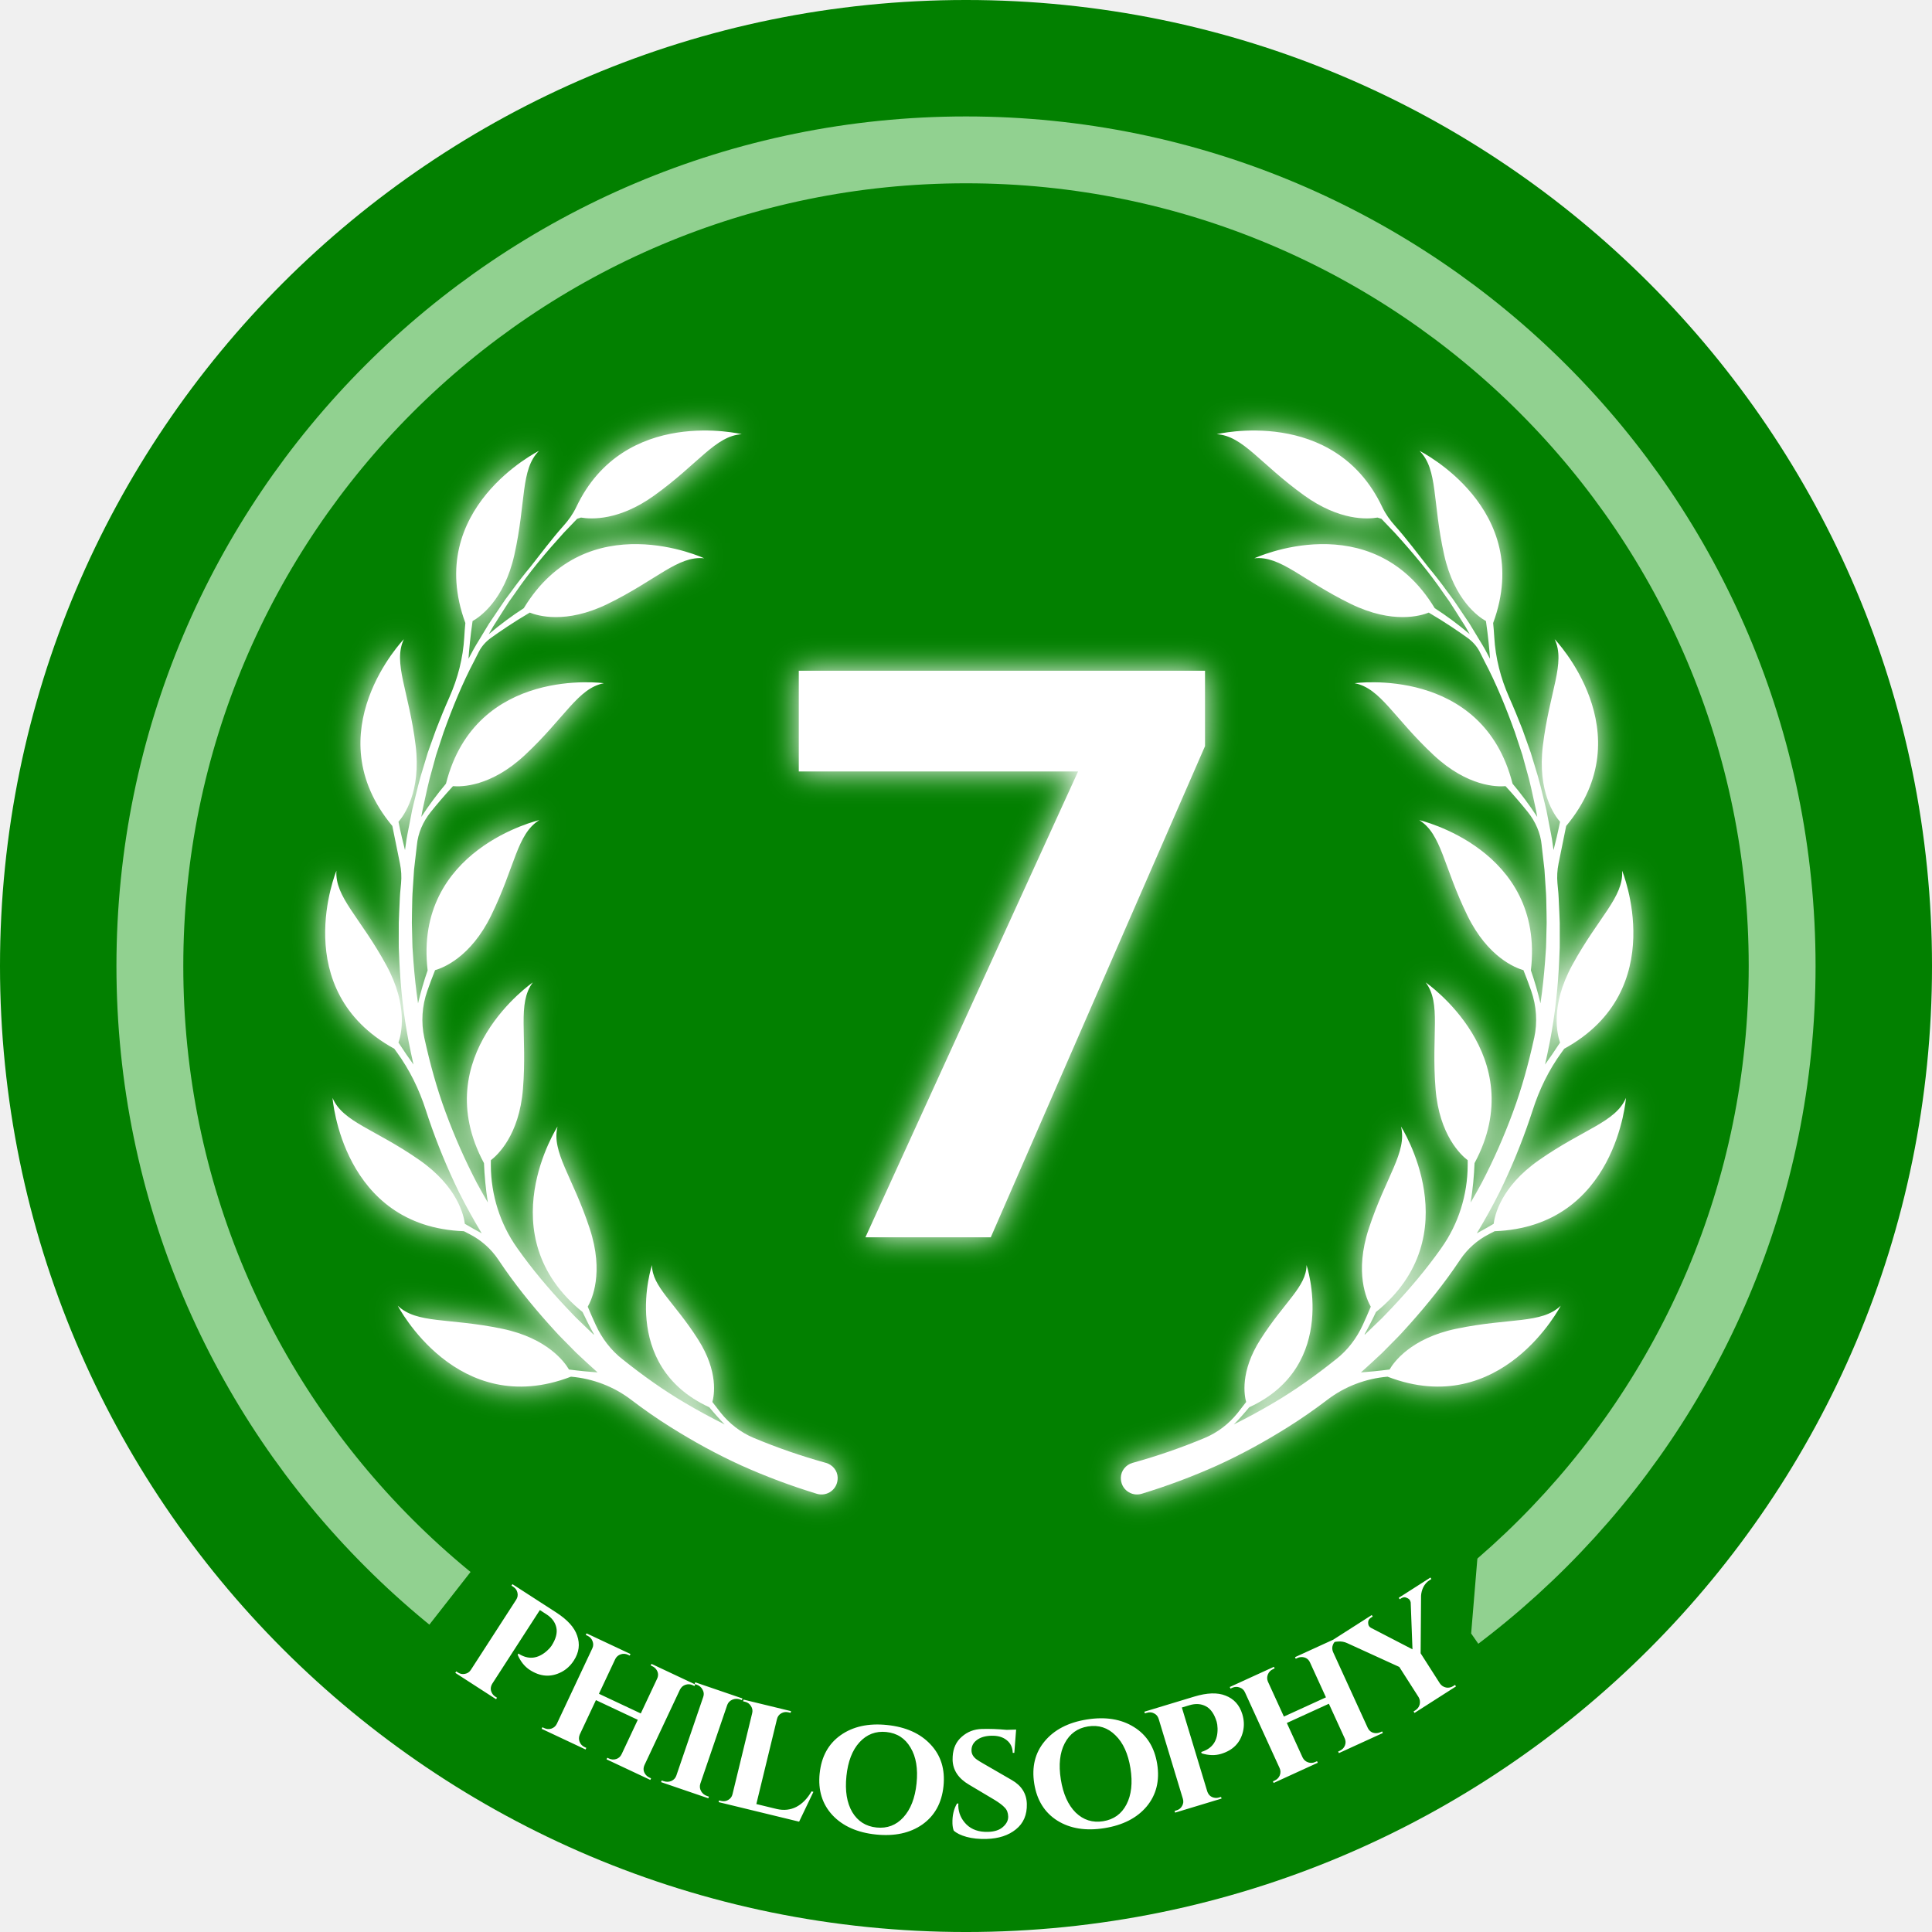
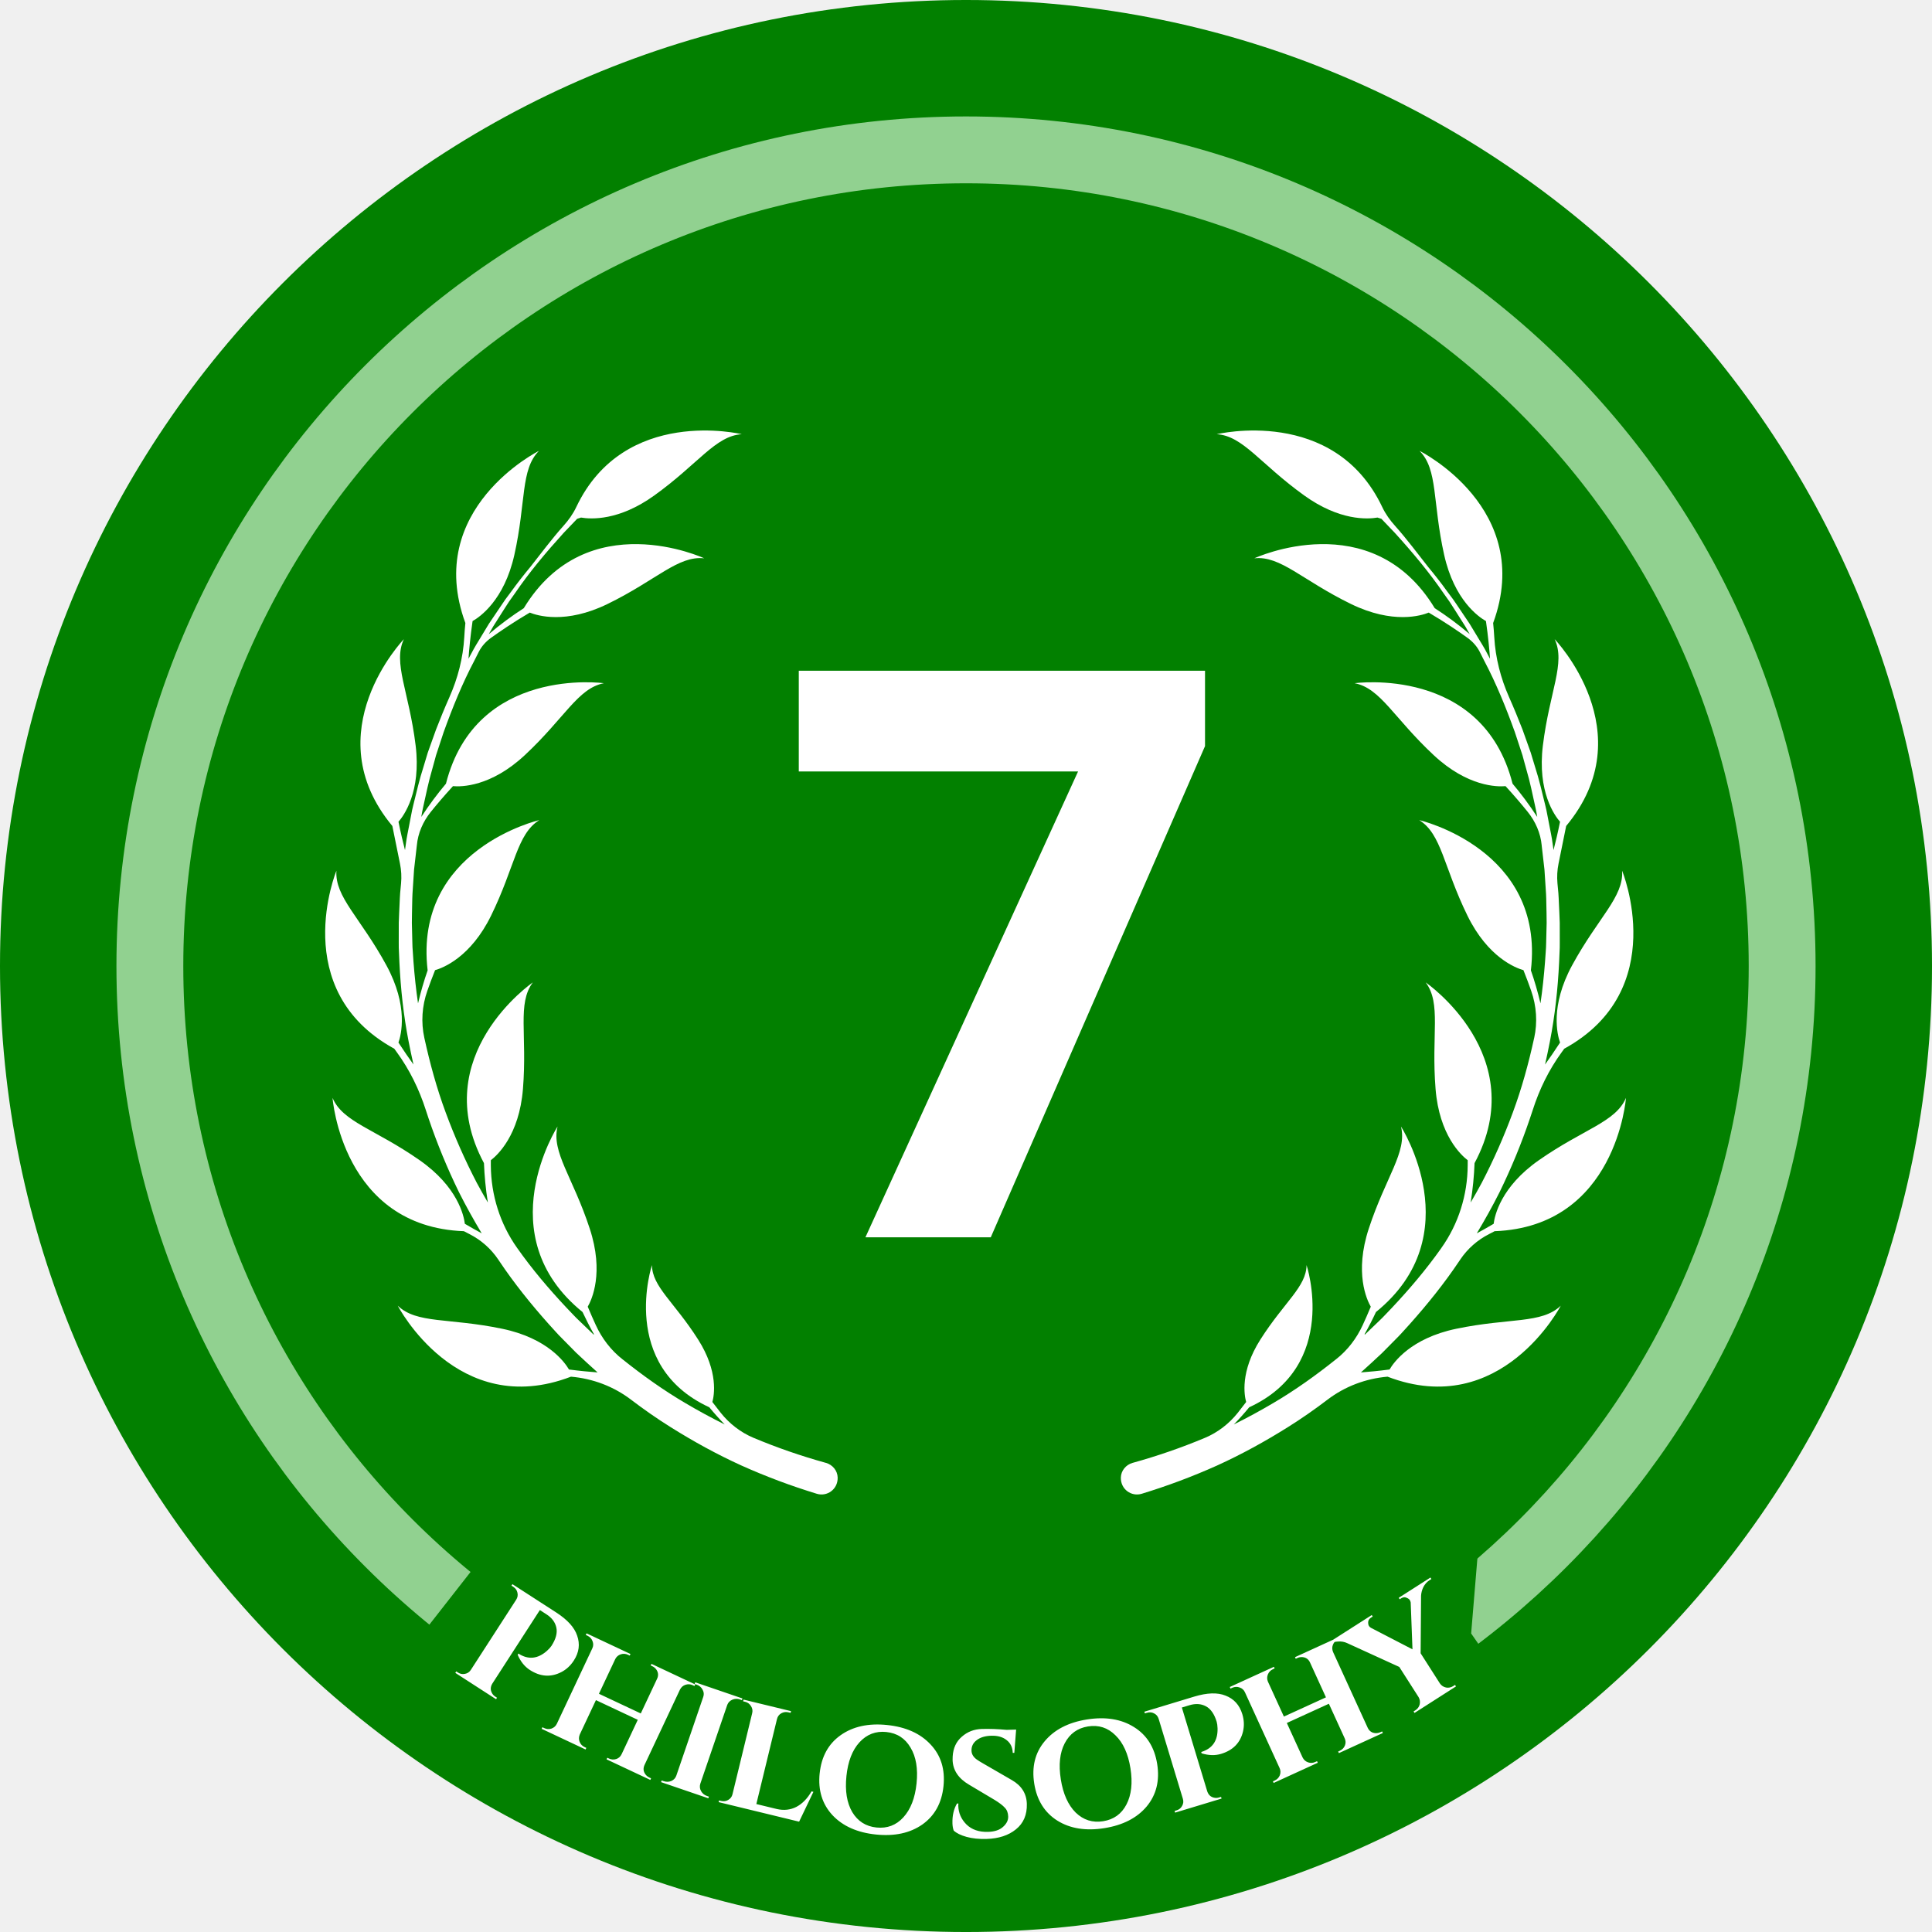
- <svg xmlns="http://www.w3.org/2000/svg" xmlns:xlink="http://www.w3.org/1999/xlink" width="193.805mm" height="193.805mm" viewBox="0 0 193.805 193.805" version="1.1" id="svg1">
-   <defs id="defs1">
-     <rect x="539.968" y="502.93" width="207.605" height="293.376" id="rect3" />
-     <rect x="174.466" y="734.902" width="463.943" height="104.29" id="rect2" />
-     <rect x="235.87" y="749.522" width="386.944" height="83.822" id="rect1" />
-     <linearGradient xlink:href="#linearGradient1" id="linearGradient2" x1="147.443" y1="491.292" x2="362.346" y2="36.929" gradientUnits="userSpaceOnUse" gradientTransform="matrix(0.1882479,0,0,0.1882479,60.72861,104.1723)" />
-     <linearGradient id="linearGradient1">
-       <stop style="stop-color:#9c732d;stop-opacity:1;" offset="0" id="stop1" />
-       <stop style="stop-color:#d3aa65;stop-opacity:1;" offset="1" id="stop2" />
-     </linearGradient>
-     <rect x="539.968" y="502.93" width="207.605" height="293.376" id="rect3-9" />
-     <filter style="color-interpolation-filters:sRGB" id="filter32" x="0" y="0" width="1" height="1">
-       <feComposite id="feComposite54" result="comp2" operator="over" in="fbSourceGraphic" in2="comp1" />
-     </filter>
-     <filter style="color-interpolation-filters:sRGB" id="filter70" x="-0.199" y="-0.141" width="1.397" height="1.283">
-       <feFlood result="flood" in="SourceGraphic" flood-opacity="1" flood-color="rgb(249,237,183)" id="feFlood69" />
-       <feGaussianBlur result="blur" in="SourceGraphic" stdDeviation="3" id="feGaussianBlur69" />
-       <feOffset result="offset" in="blur" dx="1" dy="1" id="feOffset69" />
-       <feComposite result="comp1" operator="in" in="flood" in2="offset" id="feComposite69" />
-       <feComposite result="fbSourceGraphic" operator="over" in="SourceGraphic" in2="comp1" id="feComposite70" />
-       <feColorMatrix result="fbSourceGraphicAlpha" in="fbSourceGraphic" values="0 0 0 -1 0 0 0 0 -1 0 0 0 0 -1 0 0 0 0 1 0" id="feColorMatrix70" />
-       <feFlood id="feFlood70" result="flood" in="fbSourceGraphic" flood-opacity="1" flood-color="rgb(249,237,183)" />
-       <feGaussianBlur id="feGaussianBlur70" result="blur" in="fbSourceGraphic" stdDeviation="3" />
-       <feOffset id="feOffset70" result="offset" in="blur" dx="1" dy="1" />
-       <feComposite id="feComposite71" result="comp1" operator="in" in="flood" in2="offset" />
-       <feComposite id="feComposite72" result="fbSourceGraphic" operator="over" in="fbSourceGraphic" in2="comp1" />
-       <feColorMatrix result="fbSourceGraphicAlpha" in="fbSourceGraphic" values="0 0 0 -1 0 0 0 0 -1 0 0 0 0 -1 0 0 0 0 1 0" id="feColorMatrix82" />
-       <feFlood id="feFlood82" result="flood" in="fbSourceGraphic" flood-opacity="1" flood-color="rgb(85,71,7)" />
-       <feGaussianBlur id="feGaussianBlur82" result="blur" in="fbSourceGraphic" stdDeviation="1" />
-       <feOffset id="feOffset82" result="offset" in="blur" dx="-1" dy="-1" />
-       <feComposite id="feComposite82" result="comp1" operator="in" in="flood" in2="offset" />
-       <feComposite id="feComposite83" result="fbSourceGraphic" operator="over" in="fbSourceGraphic" in2="comp1" />
-       <feColorMatrix result="fbSourceGraphicAlpha" in="fbSourceGraphic" values="0 0 0 -1 0 0 0 0 -1 0 0 0 0 -1 0 0 0 0 1 0" id="feColorMatrix83" />
-       <feFlood id="feFlood83" result="flood" in="fbSourceGraphic" flood-opacity="1" flood-color="rgb(85,71,7)" />
-       <feGaussianBlur id="feGaussianBlur83" result="blur" in="fbSourceGraphic" stdDeviation="1" />
-       <feOffset id="feOffset83" result="offset" in="blur" dx="-1" dy="-1" />
-       <feComposite id="feComposite84" result="comp1" operator="in" in="flood" in2="offset" />
-       <feComposite id="feComposite85" result="comp2" operator="over" in="fbSourceGraphic" in2="comp1" />
-     </filter>
-     <filter style="color-interpolation-filters:sRGB" id="filter88" x="-0.028" y="-0.034" width="1.055" height="1.068">
-       <feFlood result="flood" in="SourceGraphic" flood-opacity="1" flood-color="rgb(85,71,7)" id="feFlood87" />
-       <feGaussianBlur result="blur" in="SourceGraphic" stdDeviation="1" id="feGaussianBlur87" />
-       <feOffset result="offset" in="blur" dx="0" dy="0" id="feOffset87" />
-       <feComposite result="comp1" operator="in" in="offset" in2="flood" id="feComposite87" />
-       <feComposite result="comp2" operator="over" in="SourceGraphic" in2="comp1" id="feComposite88" />
-     </filter>
-     <radialGradient xlink:href="#linearGradient7" id="radialGradient8" cx="108.482" cy="126.562" fx="58.482" fy="66.562" r="151.875" gradientUnits="userSpaceOnUse" gradientTransform="matrix(0.08817681,0,0,0.08817681,61.56542,99.08236)" />
-     <linearGradient id="linearGradient7">
-       <stop style="stop-color:#d8c8bf;stop-opacity:1;" offset="0" id="stop7" />
-       <stop style="stop-color:#87644e;stop-opacity:0.996;" offset="1" id="stop8" />
-     </linearGradient>
-     <radialGradient xlink:href="#linearGradient7-0" id="radialGradient8-6" cx="108.482" cy="126.562" fx="52.605" fy="75.377" r="151.875" gradientUnits="userSpaceOnUse" />
-     <linearGradient id="linearGradient7-0">
-       <stop style="stop-color:#b1a6f1;stop-opacity:1;" offset="0" id="stop7-3" />
-       <stop style="stop-color:#441eb7;stop-opacity:0.996;" offset="1" id="stop8-3" />
-     </linearGradient>
-     <radialGradient xlink:href="#linearGradient2-5" id="radialGradient3" cx="81.689" cy="163.646" fx="81.689" fy="163.646" r="70.703" gradientUnits="userSpaceOnUse" gradientTransform="matrix(1.152756,0.00842552,-0.00827659,1.132381,-18.9625,-44.72036)" />
-     <linearGradient id="linearGradient2-5">
-       <stop style="stop-color:#d1e8fc;stop-opacity:1;" offset="0" id="stop2-0" />
-       <stop style="stop-color:#4993e0;stop-opacity:1;" offset="1" id="stop3" />
-     </linearGradient>
-     <linearGradient xlink:href="#linearGradient3" id="linearGradient5" x1="89.32" y1="106.465" x2="153.768" y2="122.855" gradientUnits="userSpaceOnUse" gradientTransform="matrix(1.219093,0,0,1.219093,-25.73593,-58.22228)" />
-     <linearGradient id="linearGradient3">
-       <stop style="stop-color:#277fb7;stop-opacity:1;" offset="0" id="stop4" />
-       <stop style="stop-color:#b9daf0;stop-opacity:1;" offset="0.324" id="stop6" />
-       <stop style="stop-color:#60acdd;stop-opacity:1;" offset="1" id="stop5" />
-     </linearGradient>
-     <radialGradient xlink:href="#linearGradient6" id="radialGradient10" cx="140.052" cy="48.642" fx="140.052" fy="48.642" r="29.926" gradientTransform="matrix(1.215901,-1.1346678e-8,0,0.6047558,-33.89948,-25.02825)" gradientUnits="userSpaceOnUse" />
-     <linearGradient id="linearGradient6">
-       <stop style="stop-color:#2881bb;stop-opacity:1;" offset="0" id="stop9" />
-       <stop style="stop-color:#7fbce3;stop-opacity:1;" offset="0.81" id="stop11" />
-       <stop style="stop-color:#66afdd;stop-opacity:1;" offset="1" id="stop10" />
-     </linearGradient>
-     <radialGradient xlink:href="#linearGradient2-5" id="radialGradient12" gradientUnits="userSpaceOnUse" gradientTransform="matrix(1.152756,0.00842552,-0.00827659,1.132381,-18.9625,-44.72036)" cx="81.689" cy="163.646" fx="81.689" fy="163.646" r="70.703" />
-     <radialGradient xlink:href="#linearGradient6" id="radialGradient11" gradientUnits="userSpaceOnUse" gradientTransform="matrix(1.215901,-1.1346678e-8,0,0.6047558,-33.89948,-25.02825)" cx="140.052" cy="48.642" fx="140.052" fy="48.642" r="29.926" />
-     <rect x="539.968" y="502.93" width="207.605" height="293.376" id="rect3-9-6" />
-     <filter style="color-interpolation-filters:sRGB" id="filter70-1" x="-0.199" y="-0.141" width="1.397" height="1.283">
-       <feFlood result="flood" in="SourceGraphic" flood-opacity="1" flood-color="rgb(249,237,183)" id="feFlood69-9" />
-       <feGaussianBlur result="blur" in="SourceGraphic" stdDeviation="3" id="feGaussianBlur69-6" />
-       <feOffset result="offset" in="blur" dx="1" dy="1" id="feOffset69-7" />
-       <feComposite result="comp1" operator="in" in="flood" in2="offset" id="feComposite69-8" />
-       <feComposite result="fbSourceGraphic" operator="over" in="SourceGraphic" in2="comp1" id="feComposite70-9" />
-       <feColorMatrix result="fbSourceGraphicAlpha" in="fbSourceGraphic" values="0 0 0 -1 0 0 0 0 -1 0 0 0 0 -1 0 0 0 0 1 0" id="feColorMatrix70-7" />
-       <feFlood id="feFlood70-5" result="flood" in="fbSourceGraphic" flood-opacity="1" flood-color="rgb(249,237,183)" />
-       <feGaussianBlur id="feGaussianBlur70-5" result="blur" in="fbSourceGraphic" stdDeviation="3" />
-       <feOffset id="feOffset70-2" result="offset" in="blur" dx="1" dy="1" />
-       <feComposite id="feComposite71-4" result="comp1" operator="in" in="flood" in2="offset" />
-       <feComposite id="feComposite72-9" result="fbSourceGraphic" operator="over" in="fbSourceGraphic" in2="comp1" />
-       <feColorMatrix result="fbSourceGraphicAlpha" in="fbSourceGraphic" values="0 0 0 -1 0 0 0 0 -1 0 0 0 0 -1 0 0 0 0 1 0" id="feColorMatrix82-4" />
-       <feFlood id="feFlood82-4" result="flood" in="fbSourceGraphic" flood-opacity="1" flood-color="rgb(85,71,7)" />
-       <feGaussianBlur id="feGaussianBlur82-7" result="blur" in="fbSourceGraphic" stdDeviation="1" />
-       <feOffset id="feOffset82-9" result="offset" in="blur" dx="-1" dy="-1" />
-       <feComposite id="feComposite82-5" result="comp1" operator="in" in="flood" in2="offset" />
-       <feComposite id="feComposite83-5" result="fbSourceGraphic" operator="over" in="fbSourceGraphic" in2="comp1" />
-       <feColorMatrix result="fbSourceGraphicAlpha" in="fbSourceGraphic" values="0 0 0 -1 0 0 0 0 -1 0 0 0 0 -1 0 0 0 0 1 0" id="feColorMatrix83-6" />
-       <feFlood id="feFlood83-1" result="flood" in="fbSourceGraphic" flood-opacity="1" flood-color="rgb(85,71,7)" />
-       <feGaussianBlur id="feGaussianBlur83-5" result="blur" in="fbSourceGraphic" stdDeviation="1" />
-       <feOffset id="feOffset83-9" result="offset" in="blur" dx="-1" dy="-1" />
-       <feComposite id="feComposite84-1" result="comp1" operator="in" in="flood" in2="offset" />
-       <feComposite id="feComposite85-3" result="comp2" operator="over" in="fbSourceGraphic" in2="comp1" />
-     </filter>
-     <radialGradient xlink:href="#linearGradient7" id="radialGradient8-1" cx="108.482" cy="126.562" fx="58.482" fy="66.562" r="151.875" gradientUnits="userSpaceOnUse" gradientTransform="matrix(0.07585412,0,0,0.07585412,138.2585,109.4462)" />
-     <rect x="539.968" y="502.93" width="207.605" height="293.376" id="rect3-9-6-4" />
-     <filter style="color-interpolation-filters:sRGB" id="filter70-1-1" x="-0.136" y="-0.151" width="1.272" height="1.303">
-       <feFlood result="flood" in="SourceGraphic" flood-opacity="1" flood-color="rgb(249,237,183)" id="feFlood69-9-8" />
-       <feGaussianBlur result="blur" in="SourceGraphic" stdDeviation="3" id="feGaussianBlur69-6-2" />
-       <feOffset result="offset" in="blur" dx="1" dy="1" id="feOffset69-7-6" />
-       <feComposite result="comp1" operator="in" in="flood" in2="offset" id="feComposite69-8-0" />
-       <feComposite result="fbSourceGraphic" operator="over" in="SourceGraphic" in2="comp1" id="feComposite70-9-3" />
-       <feColorMatrix result="fbSourceGraphicAlpha" in="fbSourceGraphic" values="0 0 0 -1 0 0 0 0 -1 0 0 0 0 -1 0 0 0 0 1 0" id="feColorMatrix70-7-9" />
-       <feFlood id="feFlood70-5-4" result="flood" in="fbSourceGraphic" flood-opacity="1" flood-color="rgb(249,237,183)" />
-       <feGaussianBlur id="feGaussianBlur70-5-9" result="blur" in="fbSourceGraphic" stdDeviation="3" />
-       <feOffset id="feOffset70-2-6" result="offset" in="blur" dx="1" dy="1" />
-       <feComposite id="feComposite71-4-5" result="comp1" operator="in" in="flood" in2="offset" />
-       <feComposite id="feComposite72-9-1" result="fbSourceGraphic" operator="over" in="fbSourceGraphic" in2="comp1" />
-       <feColorMatrix result="fbSourceGraphicAlpha" in="fbSourceGraphic" values="0 0 0 -1 0 0 0 0 -1 0 0 0 0 -1 0 0 0 0 1 0" id="feColorMatrix82-4-3" />
-       <feFlood id="feFlood82-4-2" result="flood" in="fbSourceGraphic" flood-opacity="1" flood-color="rgb(85,71,7)" />
-       <feGaussianBlur id="feGaussianBlur82-7-6" result="blur" in="fbSourceGraphic" stdDeviation="1" />
-       <feOffset id="feOffset82-9-9" result="offset" in="blur" dx="-1" dy="-1" />
-       <feComposite id="feComposite82-5-0" result="comp1" operator="in" in="flood" in2="offset" />
-       <feComposite id="feComposite83-5-0" result="fbSourceGraphic" operator="over" in="fbSourceGraphic" in2="comp1" />
-       <feColorMatrix result="fbSourceGraphicAlpha" in="fbSourceGraphic" values="0 0 0 -1 0 0 0 0 -1 0 0 0 0 -1 0 0 0 0 1 0" id="feColorMatrix83-6-3" />
-       <feFlood id="feFlood83-1-9" result="flood" in="fbSourceGraphic" flood-opacity="1" flood-color="rgb(85,71,7)" />
-       <feGaussianBlur id="feGaussianBlur83-5-5" result="blur" in="fbSourceGraphic" stdDeviation="1" />
-       <feOffset id="feOffset83-9-3" result="offset" in="blur" dx="-1" dy="-1" />
-       <feComposite id="feComposite84-1-1" result="comp1" operator="in" in="flood" in2="offset" />
-       <feComposite id="feComposite85-3-1" result="comp2" operator="over" in="fbSourceGraphic" in2="comp1" />
-     </filter>
-     <linearGradient xlink:href="#linearGradient2-1" id="linearGradient4" gradientUnits="userSpaceOnUse" x1="180.365" y1="491.334" x2="342.781" y2="14.623" />
-     <linearGradient id="linearGradient2-1">
-       <stop style="stop-color:#664817;stop-opacity:1;" offset="0" id="stop2-7" />
-       <stop style="stop-color:#e9d898;stop-opacity:1;" offset="1" id="stop3-9" />
-     </linearGradient>
-     <radialGradient xlink:href="#linearGradient7" id="radialGradient8-4" cx="108.482" cy="126.562" fx="58.482" fy="66.562" r="151.875" gradientUnits="userSpaceOnUse" gradientTransform="matrix(0.08817681,0,0,0.08817681,63.61871,106.3745)" />
-     <radialGradient xlink:href="#linearGradient7-0" id="radialGradient8-6-2" cx="108.482" cy="126.562" fx="52.605" fy="75.377" r="151.875" gradientUnits="userSpaceOnUse" />
-     <radialGradient xlink:href="#linearGradient2-5" id="radialGradient3-0" cx="81.689" cy="163.646" fx="81.689" fy="163.646" r="70.703" gradientUnits="userSpaceOnUse" gradientTransform="matrix(1.152756,0.00842552,-0.00827659,1.132381,-18.9625,-44.72036)" />
-     <linearGradient xlink:href="#linearGradient3" id="linearGradient89" gradientUnits="userSpaceOnUse" gradientTransform="matrix(1.219093,0,0,1.219093,-25.73593,-58.22228)" x1="89.32" y1="106.465" x2="153.768" y2="122.855" />
-     <radialGradient xlink:href="#linearGradient6" id="radialGradient10-6" cx="140.052" cy="48.642" fx="140.052" fy="48.642" r="29.926" gradientTransform="matrix(1.215901,-1.1346678e-8,0,0.6047558,-33.89948,-25.02825)" gradientUnits="userSpaceOnUse" />
-     <radialGradient xlink:href="#linearGradient2-5" id="radialGradient12-8" gradientUnits="userSpaceOnUse" gradientTransform="matrix(1.152756,0.00842552,-0.00827659,1.132381,-18.9625,-44.72036)" cx="81.689" cy="163.646" fx="81.689" fy="163.646" r="70.703" />
-     <radialGradient xlink:href="#linearGradient6" id="radialGradient11-9" gradientUnits="userSpaceOnUse" gradientTransform="matrix(1.215901,-1.1346678e-8,0,0.6047558,-33.89948,-25.02825)" cx="140.052" cy="48.642" fx="140.052" fy="48.642" r="29.926" />
-     <filter style="color-interpolation-filters:sRGB" id="filter88-0" x="-0.028" y="-0.034" width="1.055" height="1.068">
-       <feFlood result="flood" in="SourceGraphic" flood-opacity="1" flood-color="rgb(85,71,7)" id="feFlood87-7" />
-       <feGaussianBlur result="blur" in="SourceGraphic" stdDeviation="1" id="feGaussianBlur87-6" />
-       <feOffset result="offset" in="blur" dx="0" dy="0" id="feOffset87-8" />
-       <feComposite result="comp1" operator="in" in="offset" in2="flood" id="feComposite87-2" />
-       <feComposite result="comp2" operator="over" in="SourceGraphic" in2="comp1" id="feComposite88-3" />
-     </filter>
-     <rect x="539.968" y="502.93" width="207.605" height="293.376" id="rect3-90" />
-   </defs>
+ <svg xmlns="http://www.w3.org/2000/svg" width="193.805mm" height="193.805mm" viewBox="0 0 193.805 193.805" version="1.1" id="svg1">
  <g id="layer1" transform="translate(-12.12214,-60.80922)">
    <circle style="fill:#028000;fill-opacity:1;stroke:none;stroke-width:7.938;stroke-linejoin:round" id="path1" cx="109.025" cy="157.712" r="96.903" />
    <circle style="display:inline;fill:none;fill-opacity:1;stroke:#91d190;stroke-width:6.706;stroke-linejoin:round;stroke-opacity:1" id="circle88" cx="109.025" cy="157.712" r="81.869" />
    <path style="fill:#028000;fill-opacity:1;stroke:none;stroke-width:1;stroke-linejoin:round;stroke-dasharray:none;stroke-opacity:1" d="m 65.845,97.939 81.812,-2.84 19.397,32.839 8.345,61.711 -14.673,22.641 -1.028,12.379 4.608,6.632 -62.495,20.027 -50.836,-22.153 11.913,-15.232 -2.288,-22.554 -7.884,-74.527 z" id="path89" />
    <circle style="display:inline;fill:none;fill-opacity:1;stroke:none;stroke-width:1;stroke-linejoin:round;stroke-dasharray:none;stroke-opacity:1" id="circle1" cx="-157.712" cy="-109.025" r="87.361" transform="matrix(0,-1,-1,0,0,0)" />
    <path d="m 68.43,228.542 q -1.574,0.81 -3.159,-0.214 -0.785,-0.507 -1.22,-1.524 l 0.077,-0.119 q 1.481,0.957 2.873,-0.286 0.309,-0.283 0.443,-0.491 0.661,-1.022 0.488,-1.827 -0.173,-0.805 -0.988,-1.331 l -0.667,-0.431 -4.768,7.378 q -0.292,0.484 -0.04,0.94 0.111,0.219 0.333,0.362 l 0.178,0.115 -0.096,0.148 -4.089,-2.642 0.096,-0.148 0.178,0.115 q 0.326,0.211 0.692,0.132 0.381,-0.069 0.591,-0.395 l 4.547,-7.037 q 0.22,-0.341 0.127,-0.716 -0.079,-0.366 -0.419,-0.586 l -0.178,-0.115 0.096,-0.148 4.385,2.834 q 1.704,1.101 2.108,2.328 0.454,1.28 -0.331,2.495 -0.498,0.77 -1.255,1.163 z m 8.827,10.574 0.176,0.083 -0.075,0.16 -4.39,-2.064 0.075,-0.16 0.16,0.075 q 0.367,0.173 0.735,0.053 0.368,-0.119 0.541,-0.486 l 1.621,-3.448 -4.198,-1.974 -1.621,3.448 q -0.157,0.375 -0.014,0.734 0.143,0.36 0.494,0.525 l 0.176,0.083 -0.075,0.16 -4.406,-2.072 0.075,-0.16 0.176,0.083 q 0.367,0.173 0.735,0.053 0.375,-0.135 0.541,-0.486 l 3.558,-7.566 q 0.165,-0.351 0.022,-0.711 -0.135,-0.375 -0.502,-0.548 l -0.176,-0.083 0.075,-0.16 4.406,2.072 -0.075,0.16 -0.176,-0.083 q -0.351,-0.165 -0.719,-0.046 -0.368,0.119 -0.549,0.463 l -1.644,3.496 4.198,1.974 1.636,-3.48 q 0.233,-0.495 -0.086,-0.937 -0.155,-0.209 -0.394,-0.322 l -0.16,-0.075 0.075,-0.16 4.39,2.064 -0.075,0.16 -0.176,-0.083 q -0.351,-0.165 -0.719,-0.046 -0.368,0.119 -0.557,0.479 l -3.565,7.582 q -0.217,0.502 0.093,0.921 0.155,0.209 0.394,0.322 z m 1.238,0.297 0.2,0.069 q 0.401,0.137 0.77,-0.016 0.375,-0.17 0.501,-0.537 l 2.705,-7.911 q 0.126,-0.367 -0.073,-0.715 -0.192,-0.364 -0.593,-0.501 l -0.2,-0.069 0.057,-0.167 4.74,1.621 -0.057,0.167 -0.2,-0.069 q -0.384,-0.131 -0.753,0.022 -0.369,0.153 -0.512,0.515 l -2.711,7.928 q -0.115,0.39 0.084,0.737 0.198,0.347 0.582,0.479 l 0.2,0.069 -0.057,0.167 -4.74,-1.621 z m 5.715,2.173 0.042,-0.171 0.206,0.05 q 0.394,0.096 0.714,-0.099 0.337,-0.191 0.428,-0.568 l 1.977,-8.142 q 0.092,-0.377 -0.12,-0.701 -0.208,-0.341 -0.585,-0.432 l -0.206,-0.05 0.042,-0.171 4.765,1.157 -0.042,0.171 -0.206,-0.05 q -0.394,-0.096 -0.731,0.095 -0.337,0.191 -0.432,0.585 l -2.069,8.519 2.057,0.499 q 1.067,0.241 1.958,-0.214 0.895,-0.472 1.521,-1.555 l 0.189,0.046 -1.434,2.992 z m 10.136,-2.885 q 0.262,-2.526 2.098,-3.826 1.856,-1.315 4.663,-1.025 2.825,0.292 4.372,1.96 1.549,1.65 1.288,4.176 -0.262,2.526 -2.118,3.842 -1.854,1.298 -4.662,1.007 -2.807,-0.291 -4.357,-1.941 -1.547,-1.668 -1.286,-4.194 z m 2.684,0.278 q -0.229,2.211 0.584,3.607 0.832,1.381 2.429,1.546 1.614,0.167 2.694,-1.016 1.099,-1.198 1.328,-3.409 0.229,-2.211 -0.604,-3.591 -0.813,-1.396 -2.427,-1.564 -1.597,-0.165 -2.696,1.033 -1.08,1.183 -1.309,3.393 z m 10.635,4.721 q -0.032,-1.146 0.456,-1.972 l 0.141,-0.004 q -0.014,0.124 -0.011,0.23 0.03,1.076 0.811,1.865 0.799,0.789 2.174,0.751 0.987,-0.028 1.503,-0.501 0.534,-0.474 0.518,-1.038 -0.016,-0.564 -0.343,-0.89 -0.31,-0.344 -1.028,-0.783 l -2.548,-1.517 q -1.615,-0.943 -1.658,-2.494 -0.004,-0.159 0.008,-0.336 0.071,-1.255 0.915,-1.984 0.844,-0.747 2.007,-0.78 1.181,-0.033 2.491,0.089 l 0.952,-0.027 -0.181,2.334 -0.159,0.004 q -0.023,-0.829 -0.619,-1.288 -0.578,-0.46 -1.53,-0.433 -0.934,0.026 -1.47,0.447 -0.536,0.403 -0.517,1.056 0.015,0.529 0.555,0.902 0.216,0.153 0.629,0.388 l 2.852,1.649 q 1.471,0.841 1.514,2.393 0.046,1.64 -1.093,2.554 -1.121,0.914 -2.955,0.965 -1.128,0.032 -2,-0.208 -0.871,-0.24 -1.288,-0.634 -0.115,-0.314 -0.127,-0.738 z m 8.205,-3.974 q -0.399,-2.508 1.04,-4.238 1.454,-1.75 4.241,-2.193 2.805,-0.446 4.73,0.765 1.923,1.194 2.322,3.703 0.399,2.508 -1.055,4.258 -1.457,1.732 -4.244,2.176 -2.787,0.444 -4.71,-0.751 -1.925,-1.212 -2.325,-3.72 z m 2.665,-0.424 q 0.349,2.195 1.495,3.334 1.16,1.119 2.746,0.867 1.603,-0.255 2.341,-1.676 0.753,-1.442 0.404,-3.636 -0.349,-2.195 -1.51,-3.314 -1.146,-1.139 -2.748,-0.884 -1.585,0.252 -2.338,1.694 -0.738,1.421 -0.389,3.616 z m 18.284,-4.827 q -0.399,1.724 -2.206,2.271 -0.895,0.271 -1.952,-0.054 l -0.041,-0.135 q 1.688,-0.511 1.639,-2.376 -0.016,-0.419 -0.088,-0.655 -0.353,-1.165 -1.079,-1.553 -0.726,-0.388 -1.654,-0.107 l -0.76,0.23 2.546,8.407 q 0.181,0.535 0.691,0.638 0.238,0.057 0.492,-0.02 l 0.203,-0.061 0.051,0.169 -4.659,1.411 -0.051,-0.169 0.203,-0.061 q 0.371,-0.113 0.548,-0.442 0.193,-0.335 0.081,-0.706 l -2.429,-8.019 q -0.118,-0.388 -0.464,-0.56 -0.33,-0.177 -0.718,-0.059 l -0.203,0.061 -0.051,-0.169 4.997,-1.514 q 1.941,-0.588 3.139,-0.103 1.27,0.482 1.689,1.866 0.266,0.878 0.075,1.71 z m 13.773,0.099 0.176,-0.081 0.073,0.16 -4.411,2.017 -0.073,-0.16 0.16,-0.073 q 0.369,-0.169 0.516,-0.527 0.147,-0.358 -0.022,-0.727 l -1.584,-3.465 -4.219,1.929 1.584,3.465 q 0.185,0.362 0.551,0.485 0.367,0.123 0.72,-0.038 l 0.176,-0.081 0.073,0.16 -4.427,2.025 -0.073,-0.16 0.176,-0.081 q 0.369,-0.169 0.516,-0.527 0.139,-0.374 -0.022,-0.727 l -3.477,-7.604 q -0.161,-0.353 -0.528,-0.476 -0.374,-0.139 -0.743,0.029 l -0.176,0.081 -0.073,-0.16 4.427,-2.025 0.073,0.16 -0.176,0.081 q -0.353,0.161 -0.5,0.519 -0.147,0.358 -0.001,0.718 l 1.606,3.513 4.219,-1.929 -1.599,-3.497 q -0.227,-0.497 -0.771,-0.54 -0.26,-0.017 -0.501,0.093 l -0.16,0.073 -0.073,-0.16 4.411,-2.017 0.073,0.16 -0.176,0.081 q -0.353,0.161 -0.5,0.519 -0.147,0.358 0.006,0.734 l 3.484,7.62 q 0.243,0.49 0.763,0.524 0.26,0.017 0.501,-0.093 z m 5.116,-15.368 -0.193,0.123 q -0.386,0.247 -0.61,0.683 -0.209,0.427 -0.232,0.881 l -0.043,5.763 1.938,3.032 q 0.224,0.317 0.614,0.403 0.38,0.071 0.737,-0.157 l 0.163,-0.104 0.095,0.149 -4.161,2.66 -0.095,-0.149 0.178,-0.114 q 0.342,-0.218 0.437,-0.593 0.086,-0.39 -0.108,-0.726 l -1.938,-3.032 -5.234,-2.391 q -0.417,-0.194 -0.897,-0.159 -0.475,0.01 -0.876,0.267 l -0.178,0.114 -0.095,-0.149 4.518,-2.888 0.095,0.149 -0.163,0.104 q -0.282,0.18 -0.293,0.459 -0.005,0.254 0.081,0.388 0.076,0.119 0.202,0.185 l 4.162,2.155 -0.178,-4.701 q -0.022,-0.133 -0.098,-0.251 -0.086,-0.134 -0.333,-0.227 -0.242,-0.117 -0.525,0.063 l -0.149,0.095 -0.095,-0.149 3.181,-2.033 z" id="text89" style="-inkscape-font-specification:'Cinzel, Bold';fill:#ffffff;stroke-linejoin:round" aria-label="philosophy" />
    <g id="g4" style="filter:url(#filter88-0)" transform="matrix(1.504214,0,0,1.504214,-120.802,-77.38689)">
      <g id="g2" transform="matrix(0.1317788,0,0,0.1317788,-139.3383,91.40121)">
        <g id="group-R5">
          <path id="path7" d="m 18800.8,15570 c -145,-101.1 -168.4,-211.2 -172.1,-241.7 -23,-13.6 -44.4,-25.6 -64,-36.2 30.7,51.2 59.8,103.3 86.5,156.5 44.4,90.8 82.9,184.2 115.2,279.7 3.6,10.5 7.1,21 10.5,31.5 25.1,78.6 61.5,153.2 110.1,219.8 3.3,4.4 6.5,8.9 9.6,13.3 l -0.1,-0.1 c 406.1,222.3 219.8,675.5 219.8,675.5 6.1,-100.1 -90.5,-176.4 -189.8,-358.9 -84.4,-155.3 -56.1,-264.2 -45.8,-293.2 -20.8,-32 -40.2,-60.1 -57,-83.4 6.7,29.2 12.8,58.5 18.5,87.8 19.3,98.8 30,199.1 34.9,299.4 l 1.6,37.7 c 0.7,12.5 1.1,25 0.9,37.6 l -0.1,75.3 c -0.6,25.1 -2.2,50.1 -3.2,75.2 -0.7,12.5 -0.9,25.1 -2,37.6 l -3.5,37.4 v 0 c -2.2,24.8 -0.9,49.9 4.1,74.3 l 29,143.2 v -0.1 c 296,355.9 -43.7,709 -43.7,709 42.4,-90.8 -19.3,-197.3 -44.7,-403.5 -21.5,-175.5 44.8,-266.3 65.1,-289.5 -8.4,-41.6 -17,-77.9 -24.7,-107.5 l -3.3,23.3 c -2.9,24.9 -8.7,49.3 -13.2,74 l -7.1,36.8 c -2.3,12.3 -4.7,24.6 -7.9,36.7 -12.1,48.6 -23.1,97.4 -38.6,145.1 l -10.9,35.9 -5.4,17.9 -6.3,17.7 -25.2,70.6 c -16,41 -32.7,81.8 -50.6,122 -32,72.2 -52,149.4 -56.4,228.2 -1.1,18.3 -2.5,36.3 -4.3,53.9 l 0.1,-0.1 c 159.3,434.6 -279.3,653.2 -279.3,653.2 70.5,-71.3 48.1,-192.4 93.4,-395.1 38.7,-172.5 131.7,-235.8 158.5,-250.9 8.5,-59 13.1,-108.4 15.5,-143 -0.7,1.2 -1.3,2.5 -2,3.7 l -17.7,33 c -5.9,10.9 -12.8,21.4 -19.1,32.1 l -38.7,64 -41.7,62 c -7.1,10.3 -13.8,20.8 -21.1,30.9 l -22.3,29.9 c -23,32 -47.3,62.9 -72.5,93.2 l 0.1,-0.1 c -35.1,44.5 -83.1,108.6 -124.8,155 -19.6,21.7 -36.8,45.6 -49.3,72.1 -182.5,384.6 -628.1,276.5 -628.1,276.5 100.1,-6.4 163.8,-111.8 332.5,-232.9 133.4,-95.8 239.1,-90.1 277.6,-83.5 4.6,-1.5 10.2,-3.3 14.9,-4.8 l 51,-53.4 c 66.6,-73.3 130.4,-149.2 186.2,-231 l 21.4,-30.2 c 6.9,-10.3 13.4,-20.8 20.1,-31.2 l 39.7,-62.6 16.8,-29.4 c -44.3,37.6 -88.9,70.4 -133.1,98.8 l 0.2,-0.1 c -240.3,395.7 -684.7,189.3 -684.7,189.3 99.7,10.6 180.3,-82.5 367,-173.5 159,-77.4 266.5,-44.2 295,-32.6 63.6,-37.3 116.5,-73.8 147.1,-95.8 19.3,-13.9 35.6,-31.8 46.4,-53 0,-0.1 0.1,-0.2 0.1,-0.3 l 16.7,-33.1 c 46.1,-87.3 83.2,-179 116.6,-271.7 l 23.1,-70.1 5.8,-17.6 4.8,-17.8 9.8,-35.6 c 14.1,-47.2 23.7,-95.6 34.3,-143.6 2.9,-11.9 4.9,-24.1 6.9,-36.2 l 0.1,-0.7 c -30,46.1 -61.5,88.2 -93.7,126.3 l 0.1,-0.1 c -114,448.7 -599.4,381.3 -599.4,381.3 98.5,-19 148.4,-131.6 300.3,-273.2 129.3,-120.6 241.8,-120.3 272.5,-117.5 34.8,-37.9 63.3,-71.8 84.4,-98 29.2,-36.4 48.5,-80.2 52.8,-126.6 0,-0.3 0,-0.5 0,-0.8 l 8.4,-73.2 2.1,-18.3 1.2,-18.4 2.4,-36.8 2.4,-36.7 c 0.9,-12.3 0.7,-24.5 1.1,-36.8 0.4,-24.6 1.3,-49.1 1.2,-73.6 l -1.8,-73.6 c -0.1,-12.2 -0.8,-24.5 -1.7,-36.7 l -2.6,-36.7 c -4,-52.9 -9.6,-105.8 -17.3,-158.3 -10.5,44.1 -22.7,86.1 -36.5,125.6 l 0.1,-0.1 c 53.6,459.8 -423.8,570.1 -423.8,570.1 85.2,-52.9 91.6,-175.9 182.9,-362.4 77.8,-158.8 183,-198.7 212.6,-207.1 11.4,-28.6 21.2,-55 29.4,-78.4 20.2,-57.5 24.5,-119.6 11.4,-179 -0.1,-0.3 -0.2,-0.7 -0.3,-0.9 -20.9,-95.6 -46.7,-190.1 -80.7,-281.7 -33.8,-91.7 -73.2,-181.1 -118.3,-267.6 -13.4,-25 -27.4,-49.7 -41.8,-74.3 8.3,51.9 13,101.8 14.8,149.7 v -0.2 c 218.4,408.2 -185.4,685.8 -185.4,685.8 59.9,-80.5 20.8,-197.2 37.4,-404.3 14.2,-176.2 97.5,-251.9 122,-270.5 0,-6.8 0,-13.4 -0.1,-19.9 -0.6,-112.1 -34.9,-221.8 -99.9,-313.1 -0.3,-0.5 -0.6,-0.9 -0.9,-1.4 -56.2,-79.6 -119.3,-153.9 -185.8,-224.7 -17,-17.3 -33,-35.6 -50.8,-52.1 l -52.6,-50.5 c -0.8,0.7 -0.6,0.5 -1.4,1.2 16,28.4 30.4,56.7 43.4,84.5 v -0.1 c 359.5,291.6 94.9,704 94.9,704 23.9,-97.4 -57.4,-189.8 -122.2,-387.2 -55.2,-167.9 -7.8,-269.9 7.5,-296.6 -10.6,-25.4 -20.8,-48.7 -30.4,-69.4 -23.3,-50.8 -57.6,-96 -101.7,-130.4 -0.2,-0.2 -0.5,-0.4 -0.7,-0.5 -75.8,-60.5 -154.8,-117 -238.3,-166 -48.6,-28.7 -98.2,-55.6 -148.7,-80.7 21.1,21.6 40.6,43.5 58.5,65.3 l -0.1,-0.1 c 344.4,158.9 217.6,539.8 217.6,539.8 -0.6,-82.1 -83.8,-139.1 -175.2,-282.7 -77.8,-122.1 -60.8,-212.7 -54,-237 -11.2,-14.9 -21.9,-28.7 -31.9,-41.2 -32.9,-41.2 -75.3,-74.1 -123.8,-94.6 -0.3,-0.1 -0.5,-0.3 -0.7,-0.3 -89.2,-37.4 -180.6,-68.9 -273.5,-94.7 l -1.1,-0.3 h -0.2 c -25.2,-7.2 -43.8,-29.6 -44.4,-55.8 -1,-44.8 40.4,-73.3 79.1,-61.5 97.6,29.8 193.3,65.6 286.2,107.3 92.8,42.2 182.2,91.4 268.3,145.4 51.9,32.4 102.1,67.5 150.7,104.5 66,50.3 145.3,80.2 228.1,87.3 h -0.2 c 432.2,-165.9 657.4,269.3 657.4,269.3 -72.4,-69.4 -193.1,-45.1 -396.5,-87.5 -173,-36 -237.8,-128 -253.2,-154.6 -41.6,-5.4 -78.4,-8.8 -108.7,-11.1 27.5,24.2 54.1,49.4 80.9,74.3 l 53.5,54.1 c 18.1,17.7 34.4,37.2 51.6,55.7 67.4,75.6 131.1,154.7 187.3,238.8 1.1,1.7 2.3,3.4 3.4,5.1 27.6,41.2 65.3,74.5 109.5,97 7.2,3.6 14.3,7.4 21.4,11.1 l -0.1,-0.1 c 462.6,17.3 498.5,506 498.5,506 -39.2,-92.2 -159.8,-117.3 -330.1,-236.2" style="fill:#ffffff;fill-opacity:1;fill-rule:nonzero;stroke:none" transform="matrix(0.1333333,0,0,-0.1333333,0,2666.667)" />
          <path id="path8" d="m 14551.8,15570 c 145,-101.1 168.4,-211.2 172.1,-241.7 23,-13.6 44.4,-25.6 64,-36.2 -30.7,51.2 -59.7,103.3 -86.5,156.5 -44.4,90.8 -82.8,184.2 -115.2,279.7 -3.6,10.5 -7.1,21 -10.4,31.5 -25.2,78.6 -61.6,153.2 -110.2,219.8 -3.2,4.4 -6.4,8.9 -9.6,13.3 l 0.1,-0.1 c -406.1,222.3 -219.7,675.5 -219.7,675.5 -6.2,-100.1 90.4,-176.4 189.7,-358.9 84.4,-155.3 56.1,-264.2 45.8,-293.2 20.8,-32 40.2,-60.1 57,-83.4 -6.6,29.2 -12.8,58.5 -18.5,87.8 -19.3,98.8 -30,199.1 -34.9,299.4 l -1.6,37.7 c -0.7,12.5 -1.1,25 -0.9,37.6 l 0.1,75.3 c 0.6,25.1 2.2,50.1 3.2,75.2 0.7,12.5 0.9,25.1 2,37.6 l 3.5,37.4 v 0 c 2.3,24.8 0.9,49.9 -4.1,74.3 l -29,143.2 v -0.1 c -296,355.9 43.7,709 43.7,709 -42.4,-90.8 19.4,-197.3 44.7,-403.5 21.5,-175.5 -44.8,-266.3 -65.1,-289.5 8.4,-41.6 17.1,-77.9 24.7,-107.5 l 3.3,23.3 c 2.9,24.9 8.7,49.3 13.2,74 l 7.1,36.8 c 2.3,12.3 4.7,24.6 7.9,36.7 12.1,48.6 23.2,97.4 38.7,145.1 l 10.8,35.9 5.4,17.9 6.3,17.7 25.3,70.6 c 15.9,41 32.6,81.8 50.5,122 32.1,72.2 52,149.4 56.5,228.2 1,18.3 2.4,36.3 4.2,53.9 l -0.1,-0.1 c -159.3,434.6 279.3,653.2 279.3,653.2 -70.5,-71.3 -48.1,-192.4 -93.4,-395.1 -38.7,-172.5 -131.6,-235.8 -158.5,-250.9 -8.5,-59 -13.1,-108.4 -15.5,-143 0.7,1.2 1.3,2.5 2,3.7 l 17.8,33 c 5.8,10.9 12.7,21.4 19,32.1 l 38.7,64 41.8,62 c 7,10.3 13.8,20.8 21,30.9 l 22.3,29.9 c 23.1,32 47.3,62.9 72.5,93.2 l -0.1,-0.1 c 35.1,44.5 83.1,108.6 124.8,155 19.6,21.7 36.8,45.6 49.3,72.1 182.5,384.6 628.1,276.5 628.1,276.5 -100,-6.4 -163.8,-111.8 -332.5,-232.9 -133.4,-95.8 -239.1,-90.1 -277.6,-83.5 -4.6,-1.5 -10.2,-3.3 -14.8,-4.8 l -51.1,-53.4 c -66.5,-73.3 -130.4,-149.2 -186.1,-231 l -21.5,-30.2 c -6.9,-10.3 -13.4,-20.8 -20.1,-31.2 l -39.7,-62.6 -16.8,-29.4 c 44.3,37.6 88.9,70.4 133.1,98.8 l -0.2,-0.1 c 240.3,395.7 684.8,189.3 684.8,189.3 -99.8,10.6 -180.4,-82.5 -367.1,-173.5 -158.9,-77.4 -266.4,-44.2 -295,-32.6 -63.6,-37.3 -116.5,-73.8 -147.1,-95.8 -19.3,-13.9 -35.6,-31.8 -46.3,-53 -0.1,-0.1 -0.2,-0.2 -0.2,-0.3 l -16.7,-33.1 c -46.1,-87.3 -83.2,-179 -116.6,-271.7 l -23.1,-70.1 -5.8,-17.6 -4.8,-17.8 -9.8,-35.6 c -14,-47.2 -23.6,-95.6 -34.3,-143.6 -2.9,-11.9 -4.9,-24.1 -6.9,-36.2 l -0.1,-0.7 c 30,46.1 61.5,88.2 93.7,126.3 l -0.1,-0.1 c 114,448.7 599.4,381.3 599.4,381.3 -98.5,-19 -148.3,-131.6 -300.3,-273.2 -129.3,-120.6 -241.8,-120.3 -272.5,-117.5 -34.8,-37.9 -63.3,-71.8 -84.4,-98 -29.2,-36.4 -48.5,-80.2 -52.7,-126.6 -0.1,-0.3 -0.1,-0.5 -0.1,-0.8 l -8.4,-73.2 -2.1,-18.3 -1.2,-18.4 -2.4,-36.8 -2.4,-36.7 c -0.8,-12.3 -0.7,-24.5 -1.1,-36.8 -0.3,-24.6 -1.3,-49.1 -1.2,-73.6 l 1.8,-73.6 c 0.1,-12.2 0.8,-24.5 1.8,-36.7 l 2.5,-36.7 c 4,-52.9 9.6,-105.8 17.3,-158.3 10.5,44.1 22.7,86.1 36.5,125.6 l -0.1,-0.1 c -53.6,459.8 423.8,570.1 423.8,570.1 -85.2,-52.9 -91.5,-175.9 -182.9,-362.4 -77.8,-158.8 -183,-198.7 -212.6,-207.1 -11.4,-28.6 -21.2,-55 -29.4,-78.4 -20.2,-57.5 -24.5,-119.6 -11.3,-179 0,-0.3 0.1,-0.7 0.2,-0.9 21,-95.6 46.7,-190.1 80.7,-281.7 33.8,-91.7 73.3,-181.1 118.3,-267.6 13.5,-25 27.5,-49.7 41.8,-74.3 -8.3,51.9 -12.9,101.8 -14.8,149.7 v -0.2 c -218.4,408.2 185.4,685.8 185.4,685.8 -59.9,-80.5 -20.7,-197.2 -37.4,-404.3 -14.2,-176.2 -97.4,-251.9 -121.9,-270.5 -0.1,-6.8 -0.1,-13.4 0,-19.9 0.7,-112.1 35,-221.8 99.9,-313.1 0.3,-0.5 0.6,-0.9 1,-1.4 56.1,-79.6 119.2,-153.9 185.7,-224.7 17,-17.3 33,-35.6 50.9,-52.1 l 52.5,-50.5 c 0.8,0.7 0.6,0.5 1.4,1.2 -16,28.4 -30.4,56.7 -43.4,84.5 v -0.1 c -359.5,291.6 -94.8,704 -94.8,704 -24,-97.4 57.3,-189.8 122.1,-387.2 55.3,-167.9 7.9,-269.9 -7.5,-296.6 10.6,-25.4 20.9,-48.7 30.4,-69.4 23.3,-50.8 57.6,-96 101.7,-130.4 0.3,-0.2 0.5,-0.4 0.7,-0.5 75.8,-60.5 154.8,-117 238.4,-166 48.5,-28.7 98.1,-55.6 148.6,-80.7 -21,21.6 -40.6,43.5 -58.5,65.3 l 0.1,-0.1 c -344.4,158.9 -217.6,539.8 -217.6,539.8 0.6,-82.1 83.9,-139.1 175.2,-282.7 77.8,-122.1 60.8,-212.7 54,-237 11.2,-14.9 21.9,-28.7 31.9,-41.2 32.9,-41.2 75.3,-74.1 123.8,-94.6 0.3,-0.1 0.5,-0.3 0.8,-0.3 89.1,-37.4 180.5,-68.9 273.4,-94.7 l 1.1,-0.3 h 0.2 c 25.2,-7.2 43.8,-29.6 44.4,-55.8 1,-44.8 -40.4,-73.3 -79.1,-61.5 -97.6,29.8 -193.3,65.6 -286.2,107.3 -92.8,42.2 -182.2,91.4 -268.3,145.4 -51.9,32.4 -102.1,67.5 -150.7,104.5 -66,50.3 -145.3,80.2 -228.1,87.3 h 0.2 c -432.2,-165.9 -657.4,269.3 -657.4,269.3 72.4,-69.4 193.1,-45.1 396.5,-87.5 173.1,-36 237.8,-128 253.3,-154.6 41.6,-5.4 78.4,-8.8 108.6,-11.1 -27.4,24.2 -54.1,49.4 -80.9,74.3 l -53.4,54.1 c -18.2,17.7 -34.4,37.2 -51.7,55.7 -67.4,75.6 -131.1,154.7 -187.3,238.8 -1.1,1.7 -2.3,3.4 -3.4,5.1 -27.6,41.2 -65.3,74.5 -109.5,97 -7.2,3.6 -14.3,7.4 -21.4,11.1 l 0.1,-0.1 c -462.5,17.3 -498.5,506 -498.5,506 39.2,-92.2 159.8,-117.3 330.1,-236.2" style="fill:#ffffff;fill-opacity:1;fill-rule:nonzero;stroke:none" transform="matrix(0.1333333,0,0,-0.1333333,0,2666.667)" />
        </g>
      </g>
      <text xml:space="preserve" transform="matrix(0.2645833,0,0,0.2645833,-15.73078,-3.610343)" id="text3" style="font-style:normal;font-variant:normal;font-weight:bold;font-stretch:normal;font-size:200px;font-family:Cinzel;-inkscape-font-specification:'Cinzel, Bold';font-variant-ligatures:normal;font-variant-caps:normal;font-variant-numeric:normal;font-variant-east-asian:normal;text-align:center;white-space:pre;shape-inside:url(#rect3-90);display:inline;fill:#ffffff;fill-opacity:1;stroke:none;stroke-width:3.78;stroke-linejoin:round;stroke-dasharray:none;stroke-opacity:1">
        <tspan x="589.37" y="672.737" id="tspan1">7</tspan>
      </text>
    </g>
  </g>
</svg>
